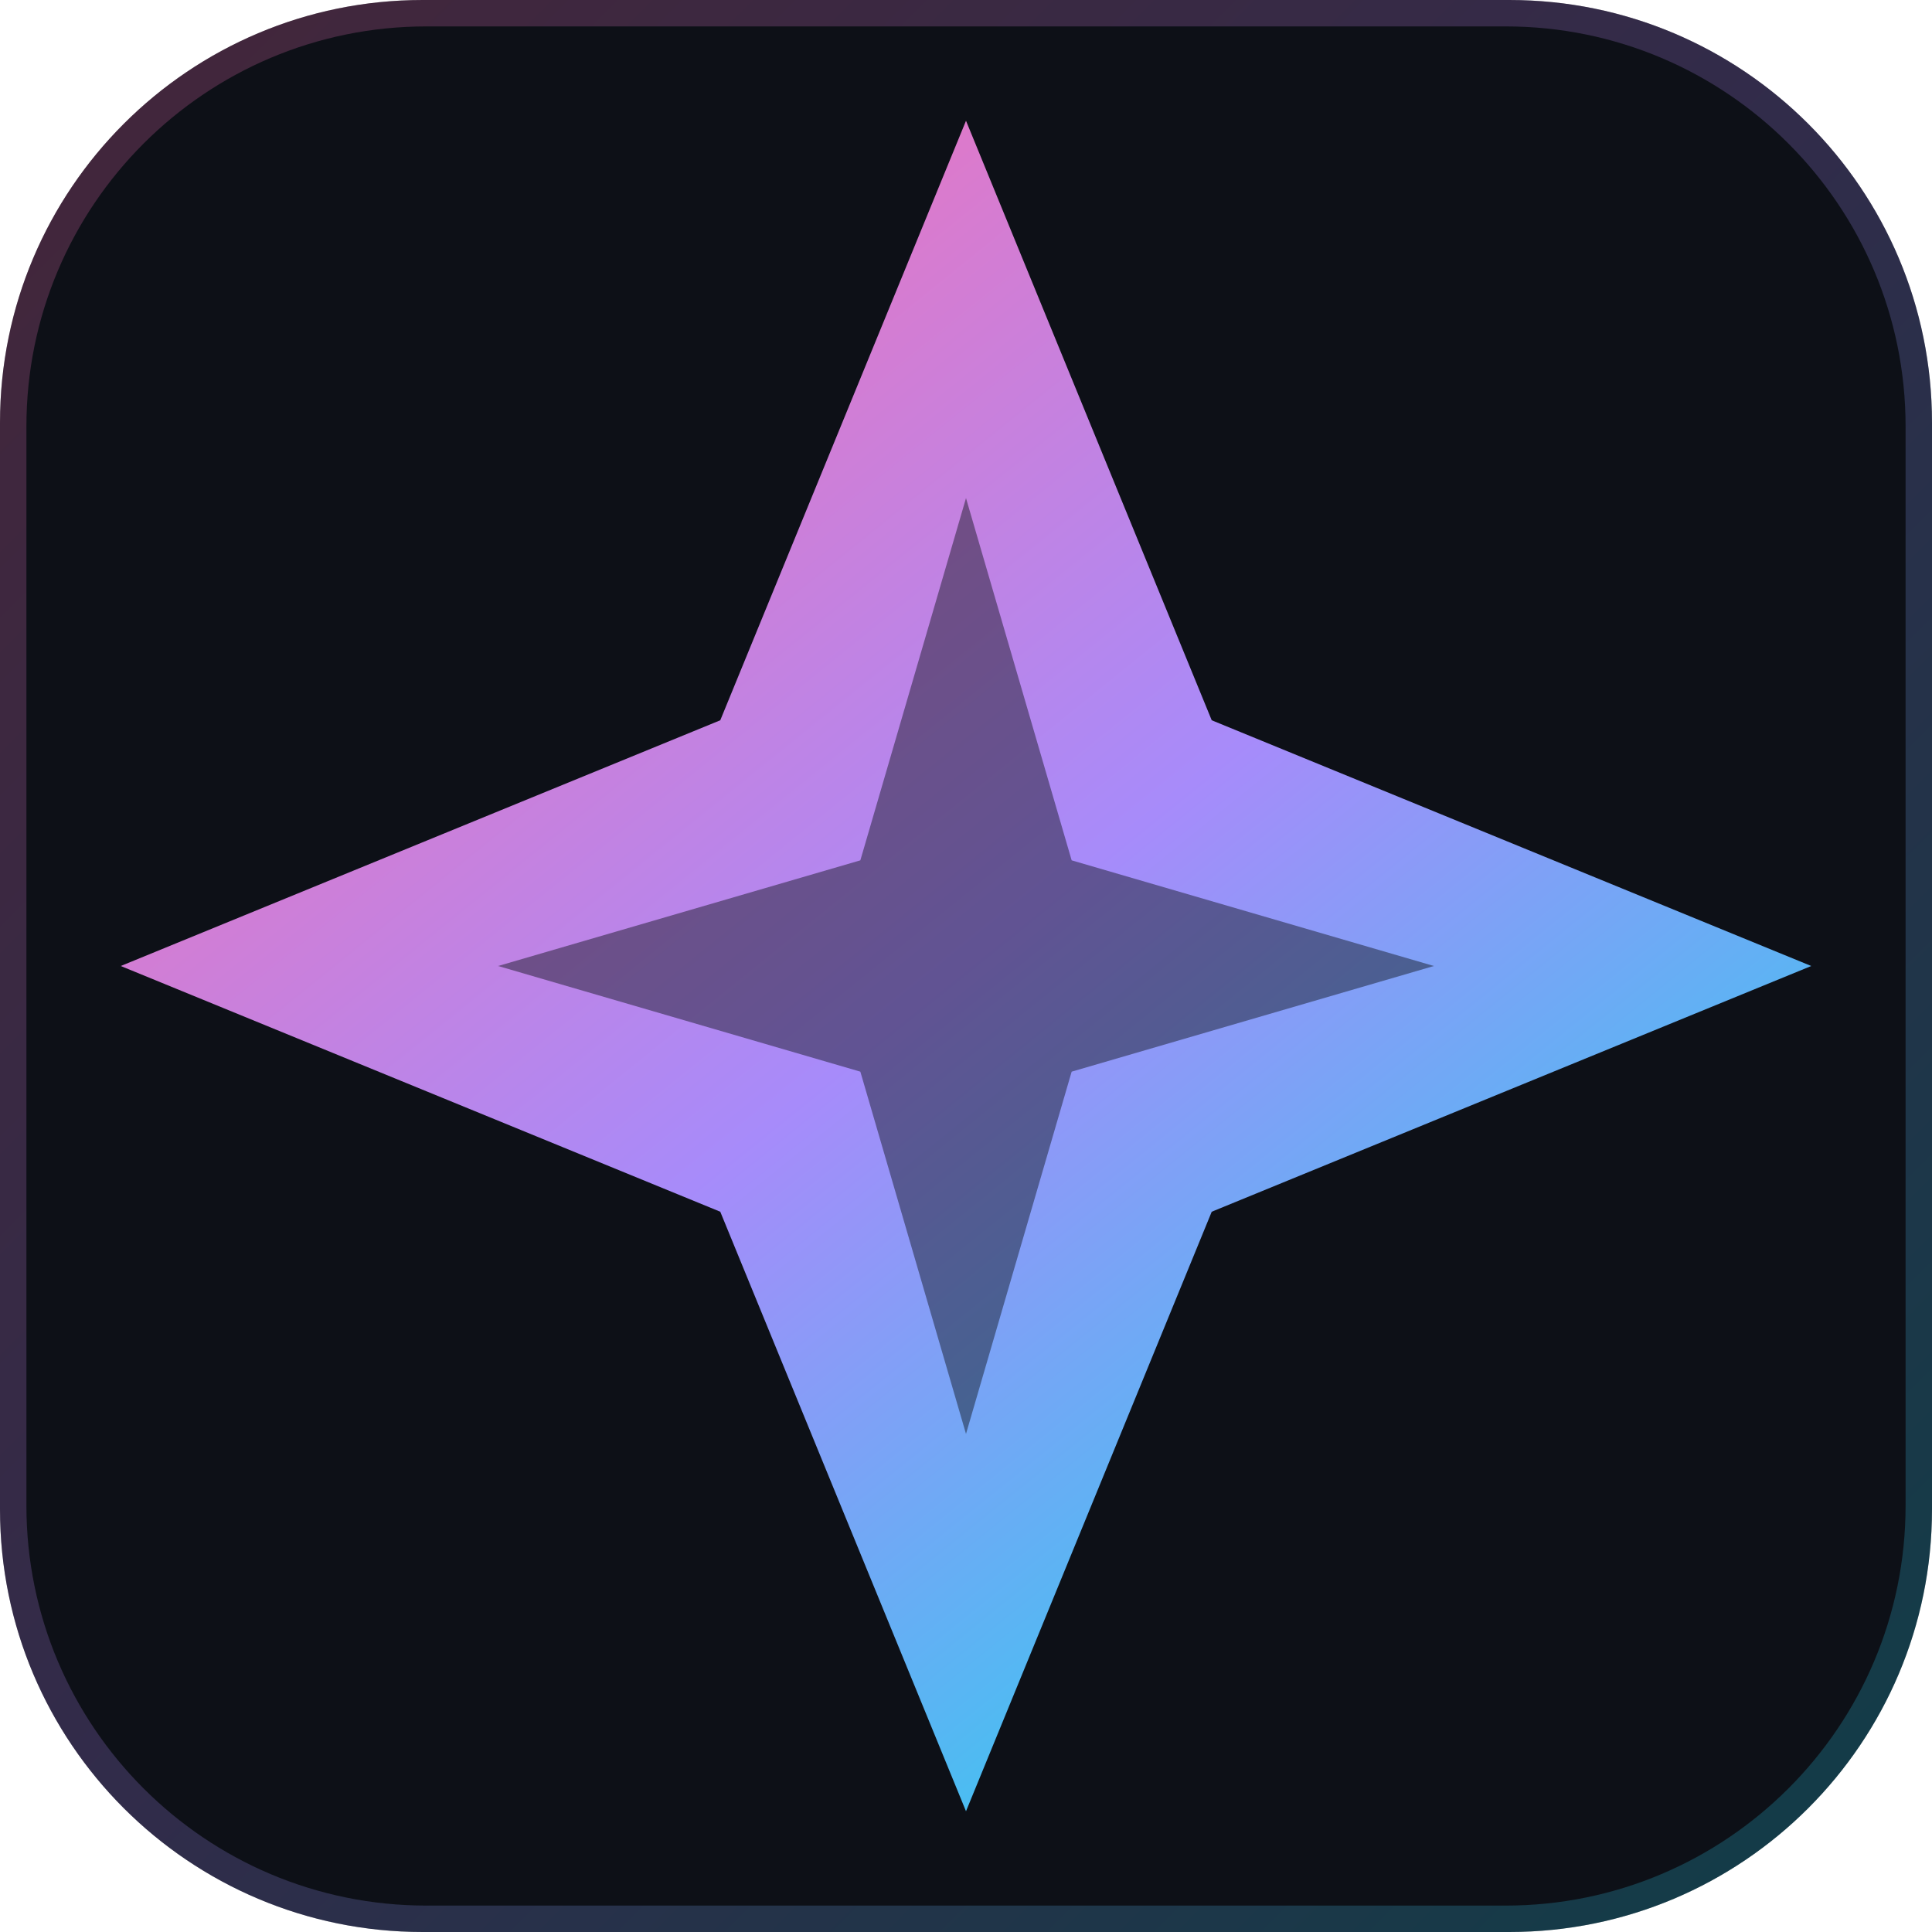
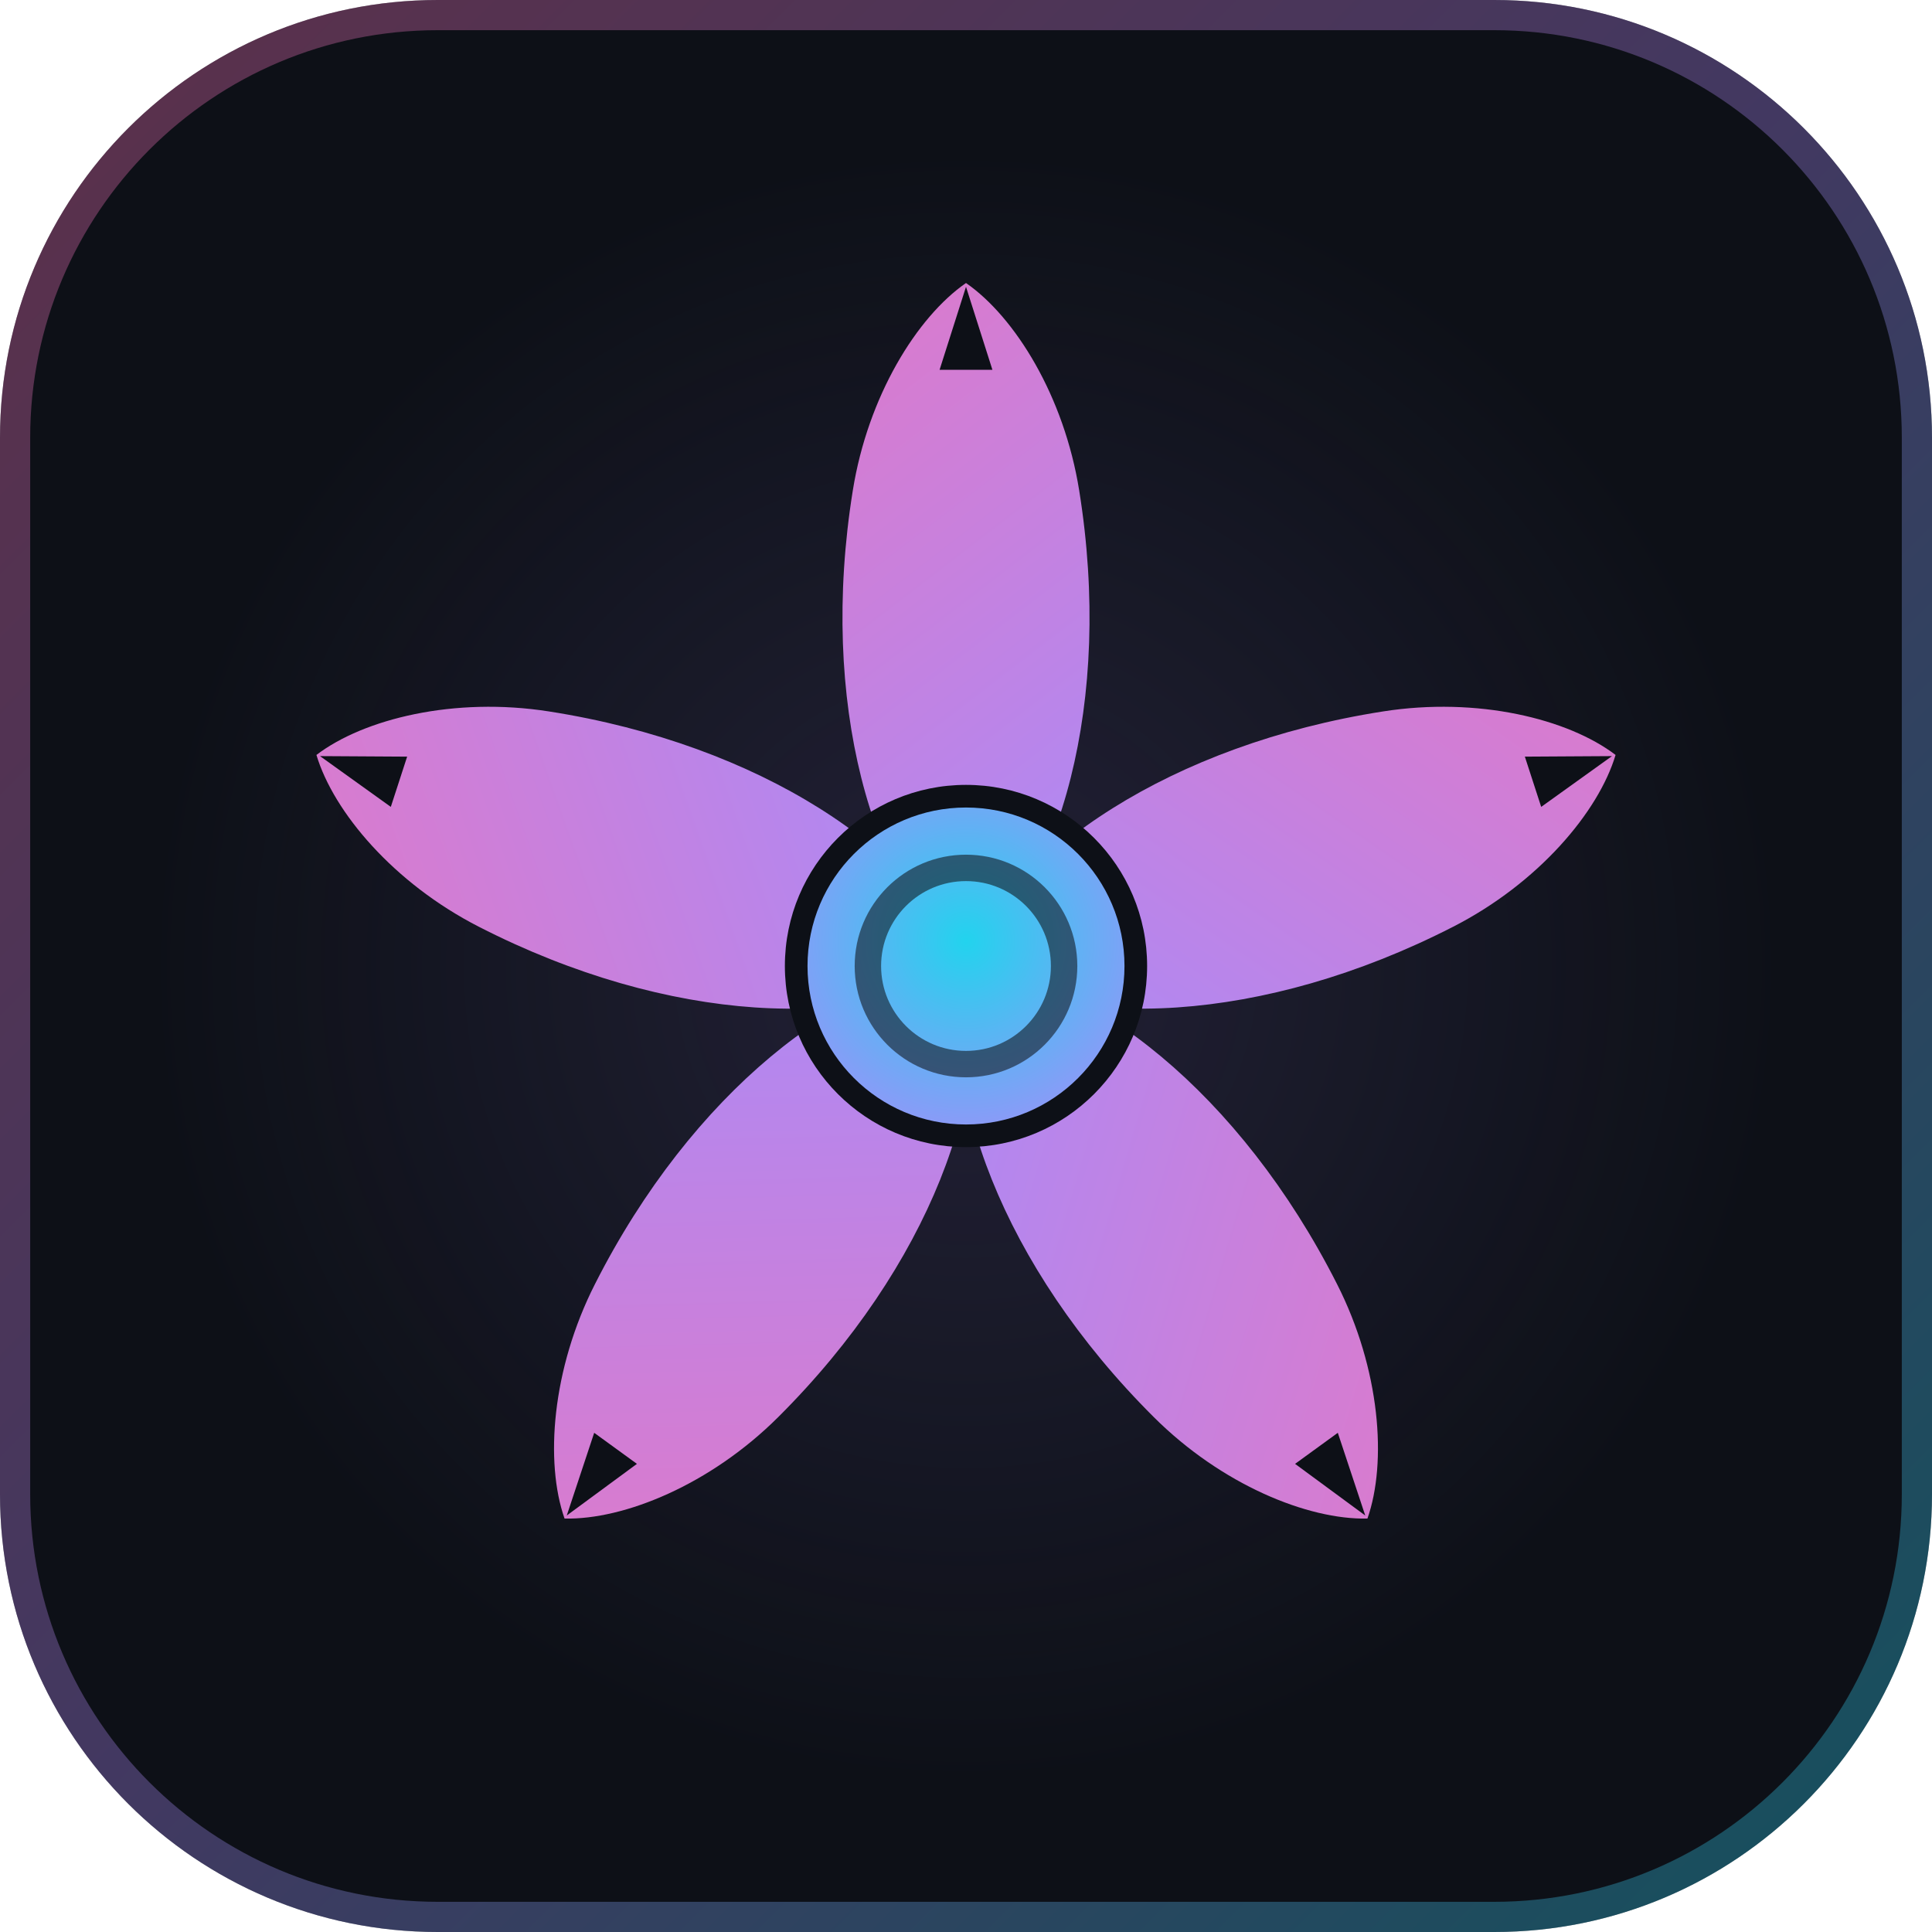
<svg xmlns="http://www.w3.org/2000/svg" width="1024" height="1024" viewBox="0 0 1024 1024">
  <defs>
-     <linearGradient id="star" x1="200" y1="120" x2="830" y2="900" gradientUnits="userSpaceOnUse">
+     <linearGradient id="petal" x1="220" y1="120" x2="820" y2="900" gradientUnits="userSpaceOnUse">
      <stop offset="0" stop-color="#f472b6" />
-       <stop offset="0.5" stop-color="#a78bfa" />
+       <stop offset="0.55" stop-color="#a78bfa" />
      <stop offset="1" stop-color="#22d3ee" />
    </linearGradient>
-     <linearGradient id="frame" x1="0" y1="0" x2="1024" y2="1024" gradientUnits="userSpaceOnUse">
-       <stop offset="0" stop-color="#f472b6" stop-opacity="0.25" />
-       <stop offset="0.5" stop-color="#a78bfa" stop-opacity="0.25" />
-       <stop offset="1" stop-color="#22d3ee" stop-opacity="0.25" />
+     <linearGradient id="rim" x1="0" y1="0" x2="1024" y2="1024" gradientUnits="userSpaceOnUse">
+       <stop offset="0" stop-color="#f472b6" stop-opacity="0.35" />
+       <stop offset="0.5" stop-color="#a78bfa" stop-opacity="0.35" />
+       <stop offset="1" stop-color="#22d3ee" stop-opacity="0.35" />
    </linearGradient>
+     <radialGradient id="core" cx="0.5" cy="0.42" r="0.75">
+       <stop offset="0" stop-color="#22d3ee" />
+       <stop offset="1" stop-color="#a78bfa" />
+     </radialGradient>
  </defs>
-   <rect width="1024" height="1024" rx="224" fill="#0a0c10" />
-   <rect width="1024" height="1024" rx="224" fill="url(#frame)" />
-   <rect x="14" y="14" width="996" height="996" rx="212" fill="#0d1017" />
-   <path d="M512 64 L642.24 381.76 960 512 642.24 642.24 512 960 381.76 642.24 64 512 381.76 381.76 Z" fill="url(#star)" />
-   <path d="M512 264 L568 456 760 512 568 568 512 760 456 568 264 512 456 456 Z" fill="#0d1017" fill-opacity="0.45" />
+   <rect width="1024" height="1024" rx="232" fill="#0a0c10" />
+   <rect width="1024" height="1024" rx="232" fill="url(#rim)" />
+   <rect x="16" y="16" width="992" height="992" rx="216" fill="#0d1017" />
+   <radialGradient id="glow" cx="0.5" cy="0.5" r="0.5">
+     <stop offset="0" stop-color="#a78bfa" stop-opacity="0.14" />
+     <stop offset="1" stop-color="#a78bfa" stop-opacity="0" />
+   </radialGradient>
+   <circle cx="512" cy="512" r="430" fill="url(#glow)" />
+   <g fill="url(#petal)">
+     <g id="p">
+       <path d="M512 512 C 462 470 434 372 452 260 C 460 210 486 168 512 150 C 538 168 564 210 572 260 C 590 372 562 470 512 512 Z" />
+     </g>
+     <use href="#p" transform="rotate(72 512 512)" />
+     <use href="#p" transform="rotate(144 512 512)" />
+     <use href="#p" transform="rotate(216 512 512)" />
+     <use href="#p" transform="rotate(288 512 512)" />
+   </g>
+   <g fill="#0d1017">
+     <path id="n" d="M512 152 L498 196 L526 196 Z" />
+     <use href="#n" transform="rotate(72 512 512)" />
+     <use href="#n" transform="rotate(144 512 512)" />
+     <use href="#n" transform="rotate(216 512 512)" />
+     <use href="#n" transform="rotate(288 512 512)" />
+   </g>
+   <circle cx="512" cy="512" r="96" fill="#0d1017" />
+   <circle cx="512" cy="512" r="84" fill="url(#core)" />
+   <circle cx="512" cy="512" r="52" fill="none" stroke="#0a0c10" stroke-opacity="0.55" stroke-width="14" />
</svg>
